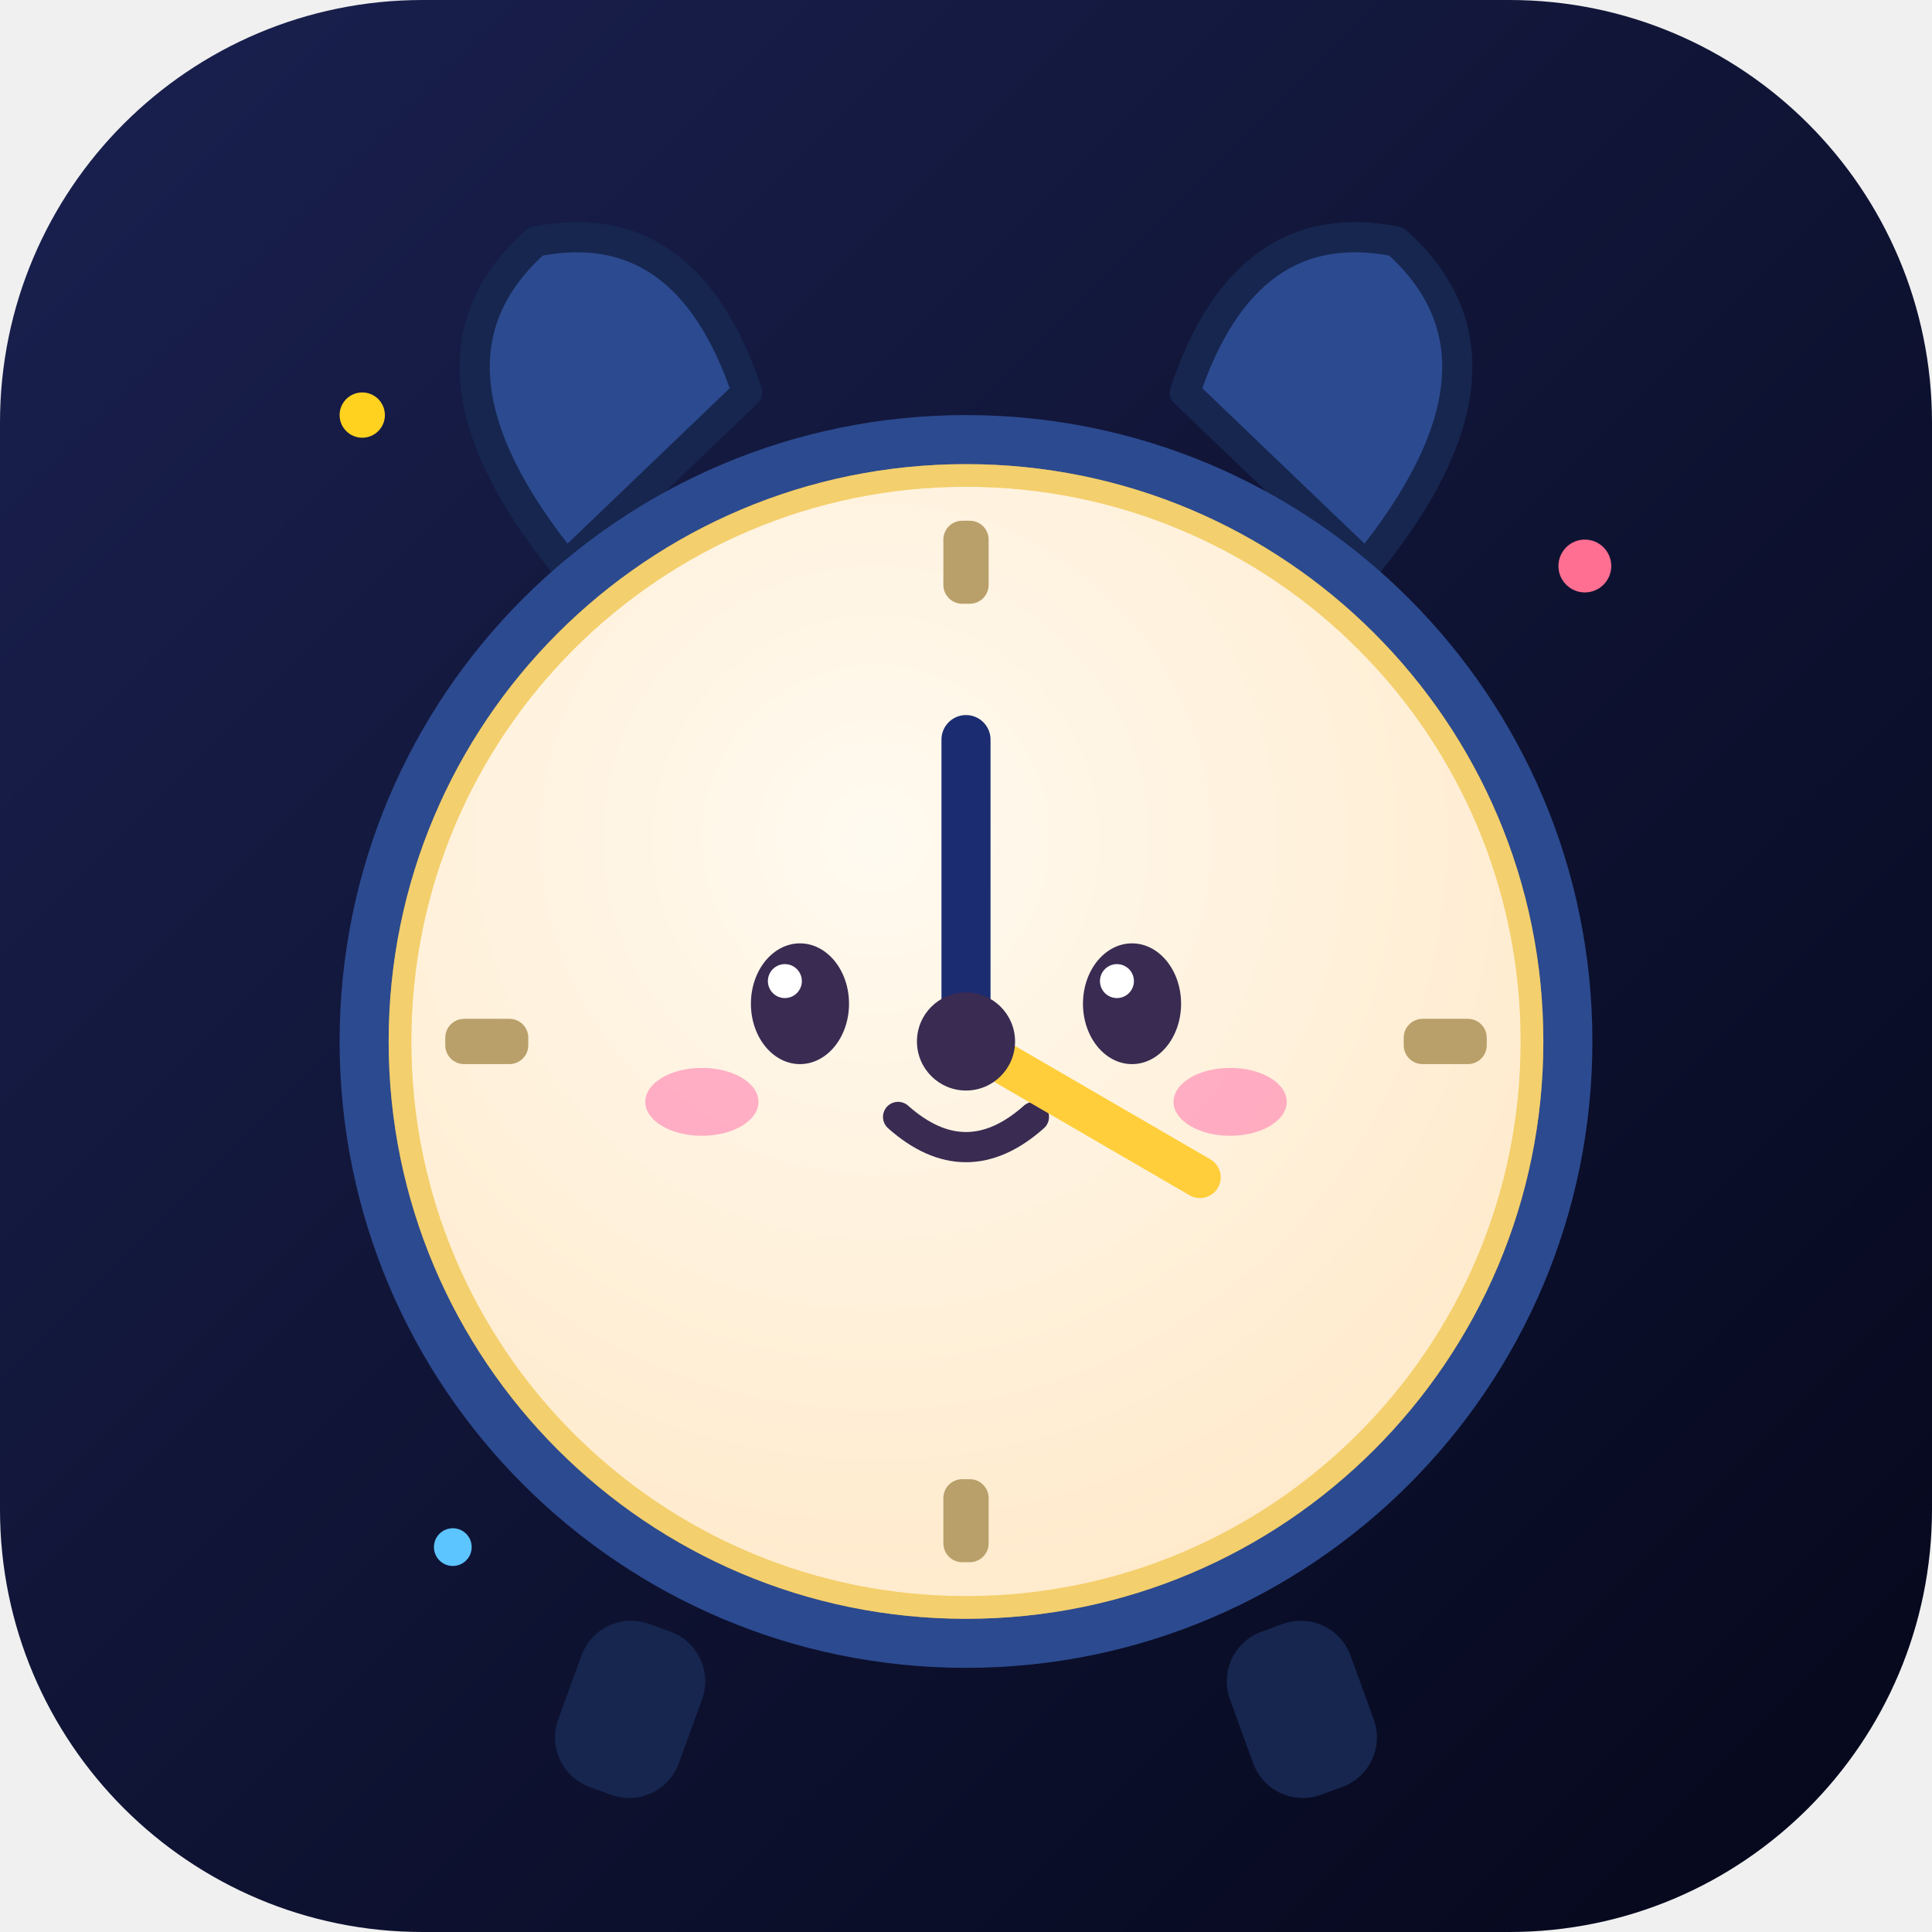
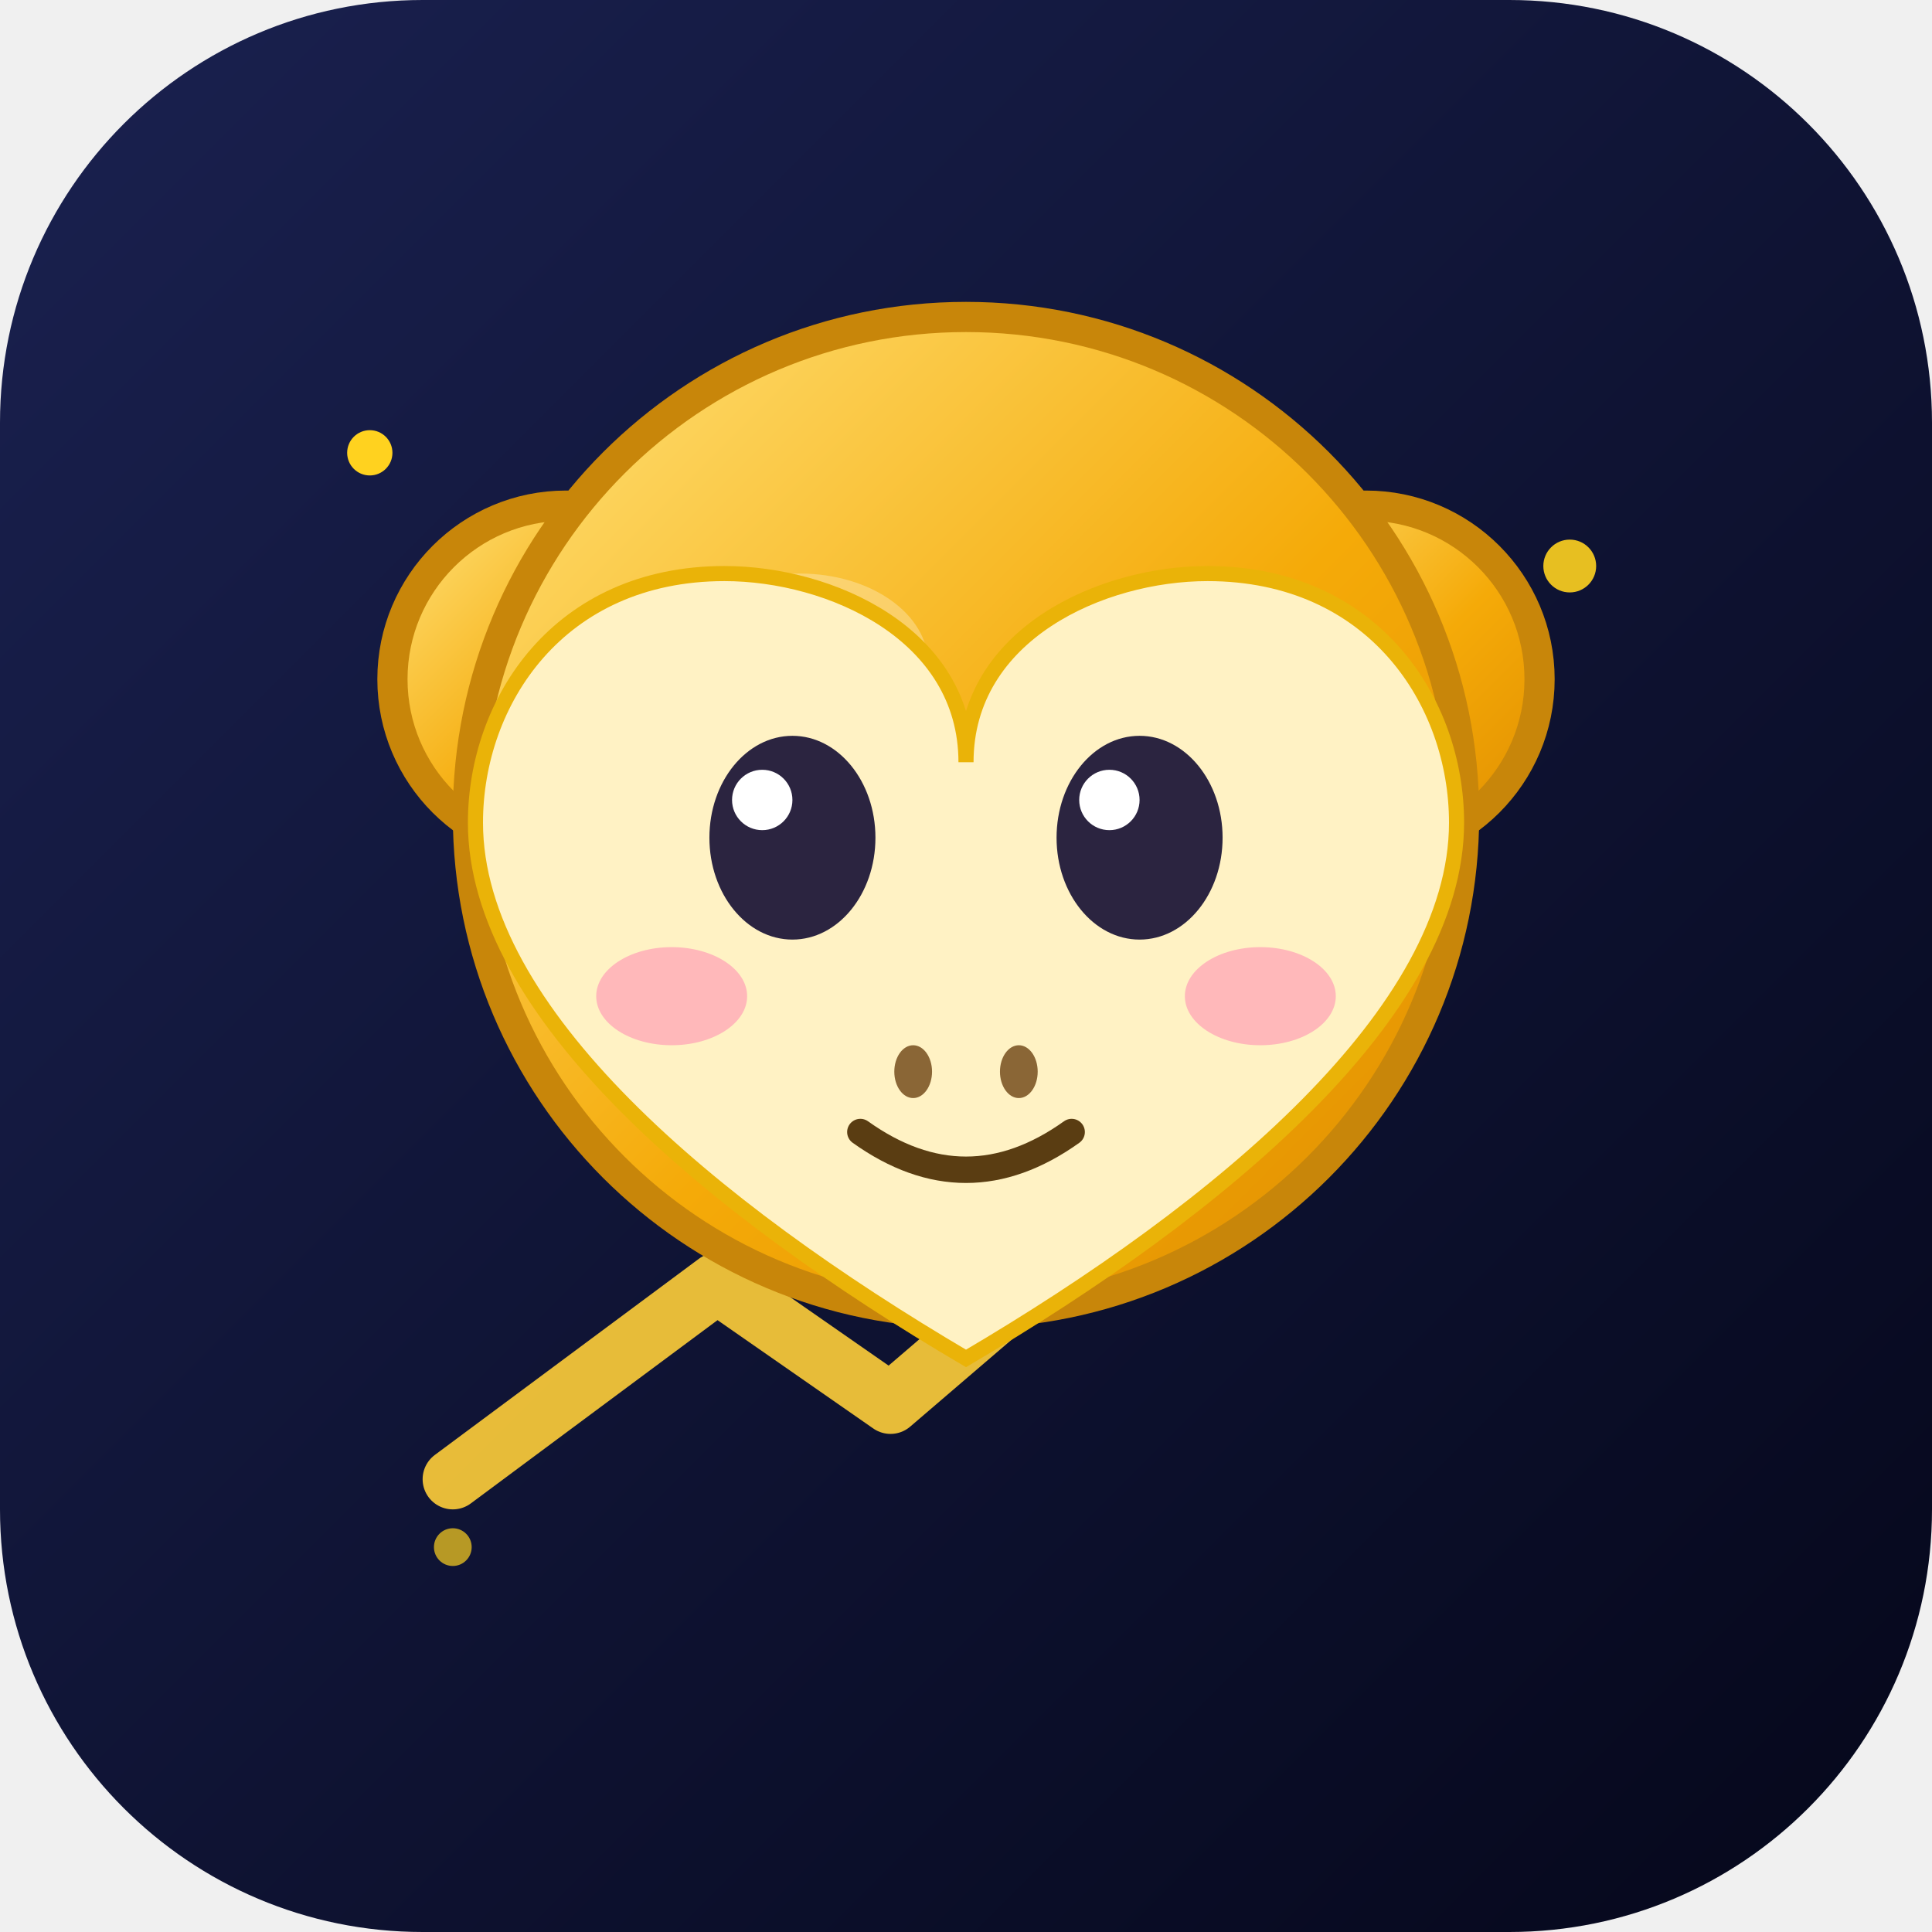
<svg xmlns="http://www.w3.org/2000/svg" viewBox="0 0 512 512">
  <defs>
    <linearGradient id="bg" x1="0" y1="0" x2="1" y2="1">
      <stop offset="0" stop-color="#1a2150" />
      <stop offset="1" stop-color="#05071a" />
    </linearGradient>
-     <radialGradient id="face" cx="42%" cy="32%" r="75%">
-       <stop offset="0" stop-color="#fffaf0" />
-       <stop offset="1" stop-color="#ffe9c9" />
-     </radialGradient>
+     <linearGradient id="gold" x1="0" y1="0" x2="1" y2="1">
+       <stop offset="0" stop-color="#ffe27a" />
+       <stop offset=".55" stop-color="#f5aa08" />
+       <stop offset="1" stop-color="#e08e00" />
+     </linearGradient>
  </defs>
  <rect width="512" height="512" rx="112" fill="url(#bg)" />
-   <circle cx="96" cy="110" r="6" fill="#ffd21f" />
-   <circle cx="420" cy="150" r="7" fill="#ff6f91" />
-   <circle cx="120" cy="410" r="5" fill="#5cc4ff" />
-   <g fill="#2c4a8f" stroke="#16264f" stroke-width="8" stroke-linejoin="round">
-     <path d="M150 150 q-44 -54 -8 -86 q40 -8 56 40 z" />
-     <path d="M362 150 q44 -54 8 -86 q-40 -8 -56 40 z" />
+   <circle cx="98" cy="120" r="6" fill="#ffd21f" />
+   <circle cx="416" cy="150" r="7" fill="#ffd21f" opacity=".9" />
+   <circle cx="120" cy="410" r="5" fill="#ffd21f" opacity=".7" />
+   <g fill="none" stroke="#ffce3a" stroke-width="16" stroke-linecap="round" stroke-linejoin="round" opacity=".9">
+     <polyline points="120,392 190,340 236,372 320,300" />
  </g>
-   <g fill="#16264f">
-     <rect x="150" y="430" width="34" height="46" rx="14" transform="rotate(20 167 453)" />
-     <rect x="328" y="430" width="34" height="46" rx="14" transform="rotate(-20 345 453)" />
-   </g>
-   <circle cx="256" cy="276" r="166" fill="#2c4a8f" />
-   <circle cx="256" cy="276" r="150" fill="url(#face)" stroke="#ffce3a" stroke-width="6" />
-   <circle cx="256" cy="276" r="150" fill="none" stroke="#e7cfa0" stroke-width="6" opacity=".5" />
-   <g fill="#b9a06a">
-     <rect x="250" y="138" width="12" height="22" rx="5" />
-     <rect x="250" y="392" width="12" height="22" rx="5" />
-     <rect x="118" y="270" width="22" height="12" rx="5" />
-     <rect x="372" y="270" width="22" height="12" rx="5" />
-   </g>
-   <ellipse cx="212" cy="266" rx="13" ry="16" fill="#3a2b52" />
-   <ellipse cx="300" cy="266" rx="13" ry="16" fill="#3a2b52" />
-   <circle cx="208" cy="260" r="4.5" fill="#fff" />
-   <circle cx="296" cy="260" r="4.5" fill="#fff" />
-   <ellipse cx="186" cy="292" rx="15" ry="9" fill="#ff7eb0" opacity=".6" />
-   <ellipse cx="326" cy="292" rx="15" ry="9" fill="#ff7eb0" opacity=".6" />
-   <path d="M238 296 q18 16 36 0" fill="none" stroke="#3a2b52" stroke-width="8" stroke-linecap="round" />
-   <line x1="256" y1="276" x2="256" y2="196" stroke="#1b2c70" stroke-width="13" stroke-linecap="round" />
-   <line x1="256" y1="276" x2="318" y2="312" stroke="#ffce3a" stroke-width="11" stroke-linecap="round" />
-   <circle cx="256" cy="276" r="13" fill="#3a2b52" />
+   <path d="M320 300 l-30 -2 12 22 z" fill="#ffce3a" opacity=".9" />
+   <circle cx="150" cy="180" r="46" fill="url(#gold)" stroke="#c8860a" stroke-width="8" />
+   <circle cx="150" cy="180" r="22" fill="#e39c1a" />
+   <circle cx="362" cy="180" r="46" fill="url(#gold)" stroke="#c8860a" stroke-width="8" />
+   <circle cx="362" cy="180" r="22" fill="#e39c1a" />
+   <circle cx="256" cy="216" r="132" fill="url(#gold)" stroke="#c8860a" stroke-width="8" />
+   <ellipse cx="212" cy="176" rx="34" ry="24" fill="#fff" opacity=".28" />
+   <path d="M256 202 C256 168 220 152 192 152 C148 152 126 186 126 218 C126 268 188 320 256 360 C324 320 386 268 386 218 C386 186 364 152 320 152 C292 152 256 168 256 202 Z" fill="#fff2c4" stroke="#eab308" stroke-width="4" />
+   <ellipse cx="178" cy="264" rx="20" ry="13" fill="#ff7eb0" opacity=".5" />
+   <ellipse cx="334" cy="264" rx="20" ry="13" fill="#ff7eb0" opacity=".5" />
+   <ellipse cx="210" cy="222" rx="22" ry="27" fill="#2b2440" />
+   <ellipse cx="302" cy="222" rx="22" ry="27" fill="#2b2440" />
+   <circle cx="202" cy="212" r="8" fill="#fff" />
+   <circle cx="294" cy="212" r="8" fill="#fff" />
+   <ellipse cx="242" cy="284" rx="5" ry="7" fill="#8a6636" />
+   <ellipse cx="270" cy="284" rx="5" ry="7" fill="#8a6636" />
+   <path d="M228 300 q28 20 56 0" fill="none" stroke="#5a3d12" stroke-width="7" stroke-linecap="round" />
</svg>
